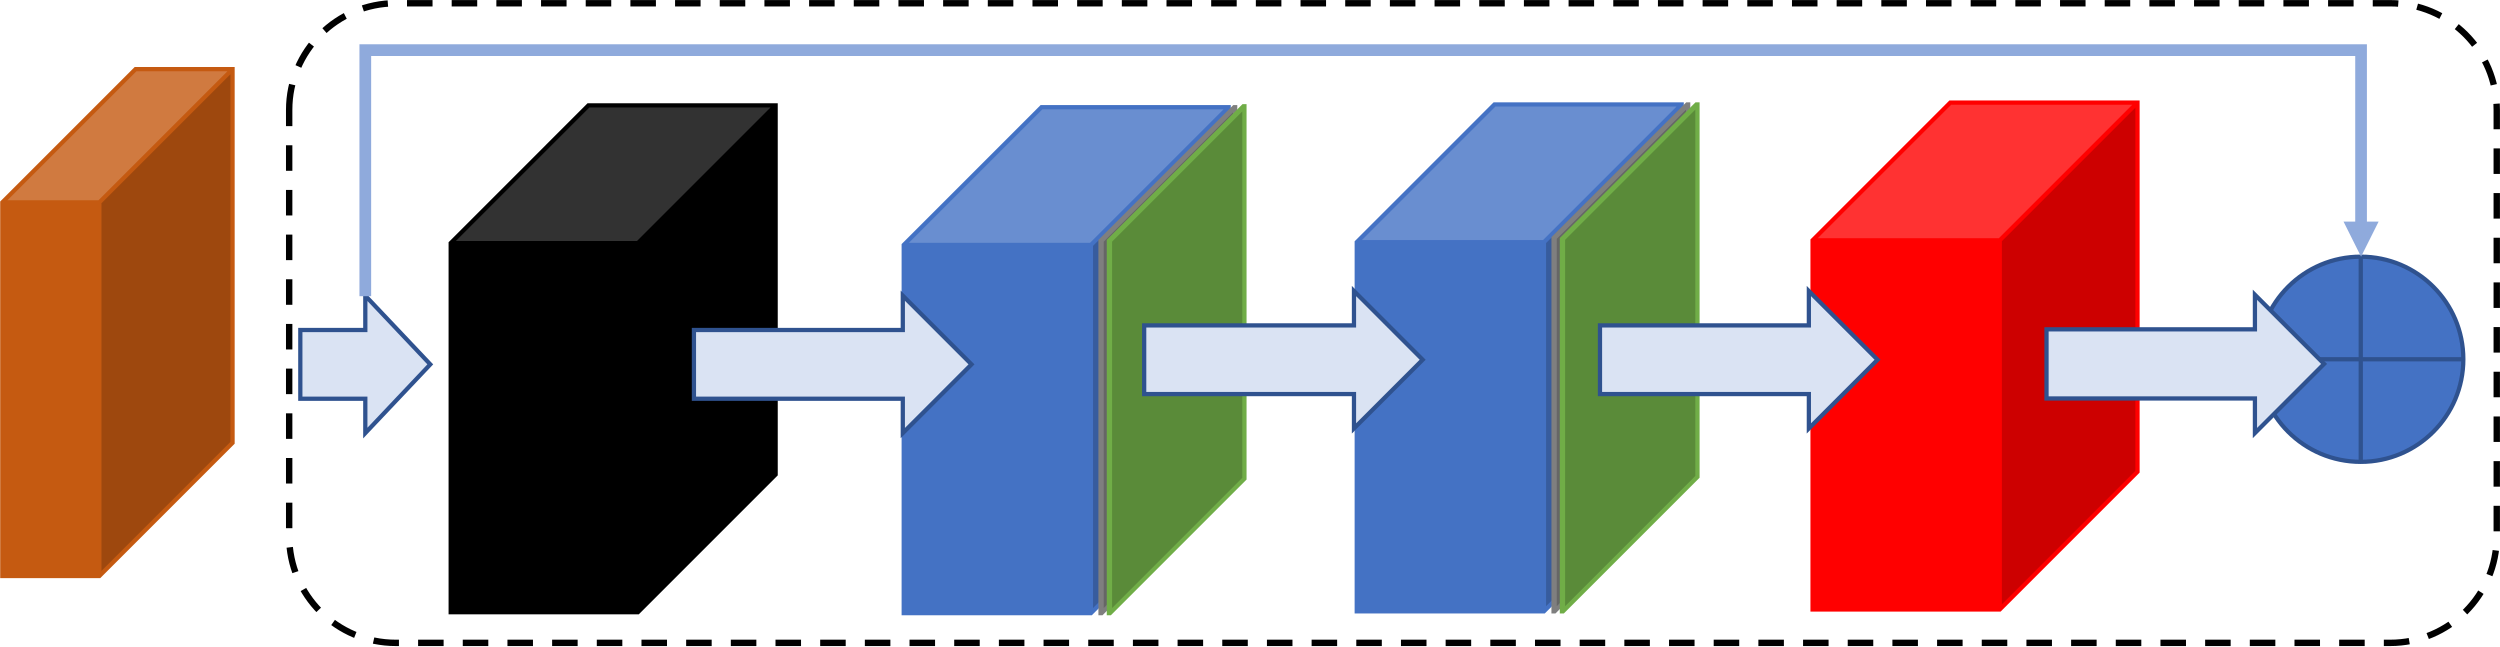
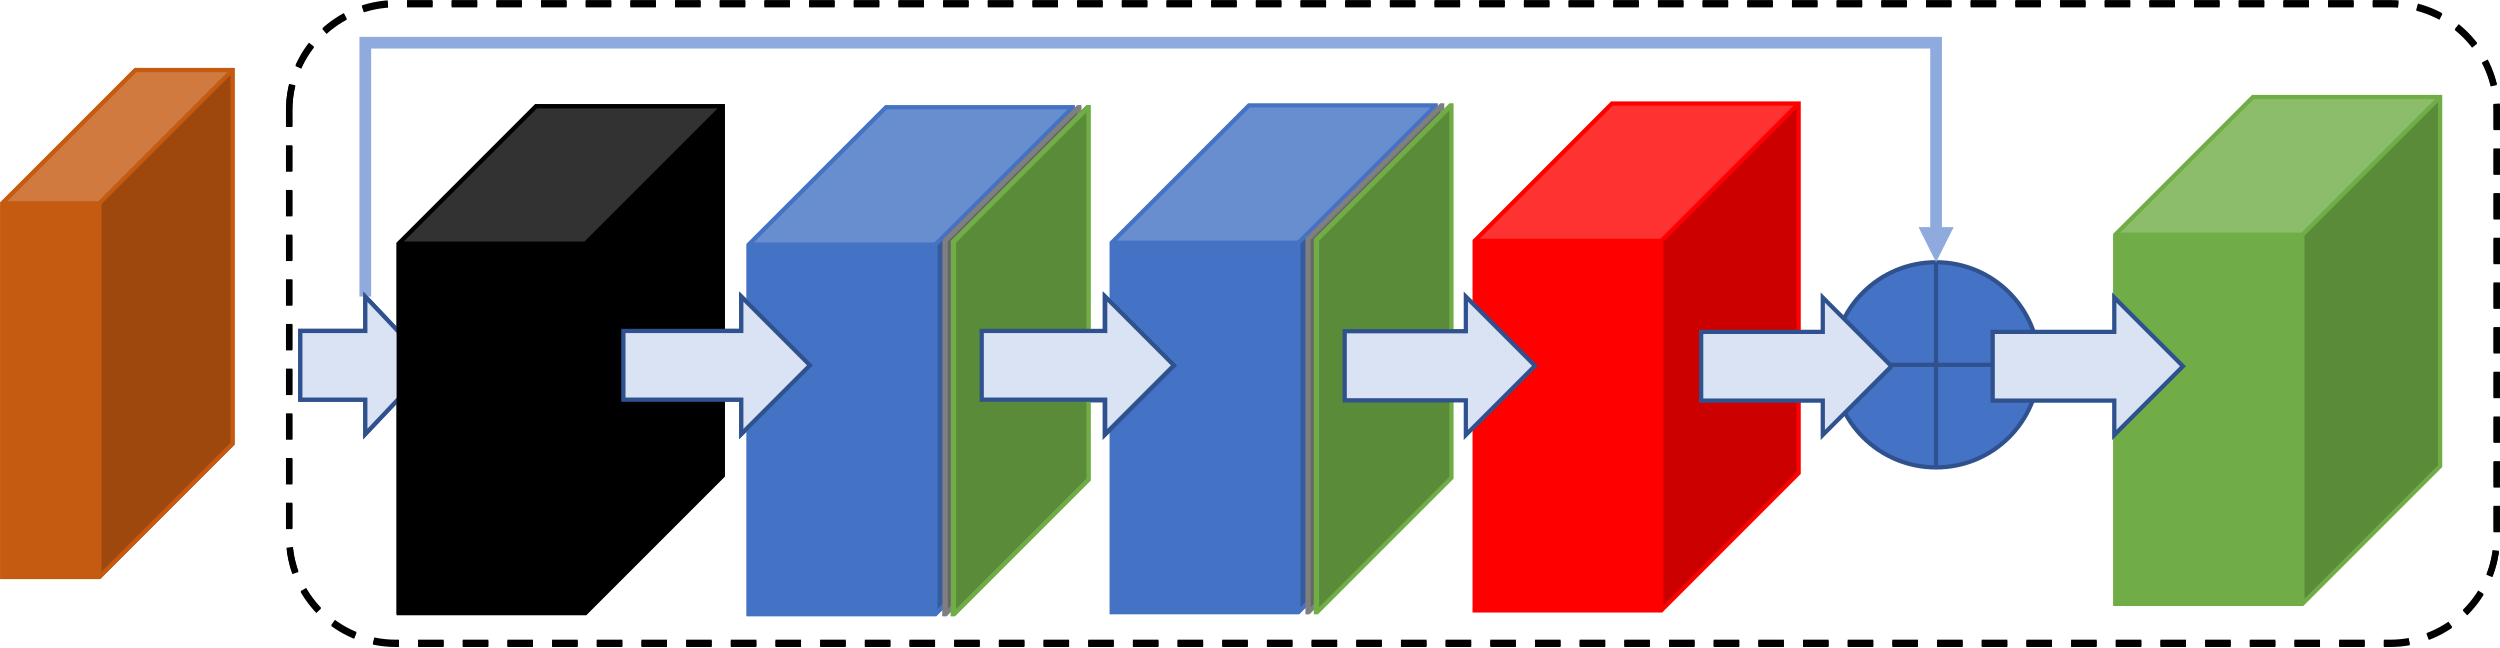
- <svg xmlns="http://www.w3.org/2000/svg" width="2693" height="696" xml:space="preserve" overflow="hidden">
+ <svg xmlns="http://www.w3.org/2000/svg" width="2693" height="697" xml:space="preserve" overflow="hidden">
  <defs>
    <clipPath id="clip0">
-       <rect x="764" y="143" width="2693" height="696" />
+       <rect x="764" y="142" width="2693" height="697" />
    </clipPath>
  </defs>
-   <g clip-path="url(#clip0)" transform="translate(-764 -143)">
-     <path d="M3196.5 530C3196.5 468.972 3245.97 419.5 3307 419.5 3368.03 419.5 3417.5 468.972 3417.5 530 3417.5 591.027 3368.03 640.5 3307 640.5 3245.97 640.5 3196.5 591.027 3196.5 530Z" fill="#4472C4" fill-rule="evenodd" />
-     <path d="M3307 419.5 3307 640.5M3196.5 530 3417.5 530" stroke="#2F528F" stroke-width="4.583" stroke-miterlimit="8" fill="none" fill-rule="evenodd" />
-     <path d="M3196.5 530C3196.5 468.972 3245.97 419.5 3307 419.5 3368.03 419.5 3417.5 468.972 3417.5 530 3417.5 591.027 3368.03 640.5 3307 640.5 3245.97 640.5 3196.5 591.027 3196.5 530Z" stroke="#2F528F" stroke-width="4.583" stroke-miterlimit="8" fill="none" fill-rule="evenodd" />
-     <rect x="2716.5" y="401.872" width="201.628" height="397.628" fill="#FF0000" />
-     <path d="M2918.13 401.872 3066.5 253.5 3066.5 651.128 2918.13 799.5Z" fill="#CD0000" fill-rule="evenodd" />
-     <path d="M2716.5 401.872 2864.87 253.5 3066.5 253.5 2918.13 401.872Z" fill="#FF3232" fill-rule="evenodd" />
-     <path d="M2716.5 401.872 2864.87 253.5 3066.5 253.5 3066.5 651.128 2918.13 799.5 2716.5 799.5ZM2716.5 401.872 2918.13 401.872 3066.5 253.5M2918.13 401.872 2918.13 799.5" stroke="#FF0000" stroke-width="4.583" stroke-miterlimit="8" fill="none" fill-rule="evenodd" />
+   <g clip-path="url(#clip0)" transform="translate(-764 -142)">
+     <path d="M2738.5 535C2738.5 473.973 2788.2 424.5 2849.5 424.5 2910.8 424.5 2960.5 473.973 2960.5 535 2960.5 596.028 2910.8 645.5 2849.5 645.5 2788.2 645.5 2738.5 596.028 2738.5 535Z" fill="#4472C4" fill-rule="evenodd" />
+     <path d="M2849.5 424.5 2849.5 645.5M2738.5 535 2960.5 535" stroke="#2F528F" stroke-width="4.583" stroke-miterlimit="8" fill="none" fill-rule="evenodd" />
+     <path d="M2738.5 535C2738.5 473.973 2788.2 424.5 2849.5 424.5 2910.8 424.5 2960.5 473.973 2960.5 535 2960.5 596.028 2910.8 645.5 2849.5 645.5 2788.2 645.5 2738.5 596.028 2738.5 535Z" stroke="#2F528F" stroke-width="4.583" stroke-miterlimit="8" fill="none" fill-rule="evenodd" />
+     <rect x="2352.5" y="401.448" width="201.052" height="398.052" fill="#FF0000" />
+     <path d="M2553.55 401.448 2701.5 253.5 2701.5 651.552 2553.55 799.5Z" fill="#CD0000" fill-rule="evenodd" />
+     <path d="M2352.5 401.448 2500.45 253.5 2701.5 253.5 2553.55 401.448Z" fill="#FF3232" fill-rule="evenodd" />
+     <path d="M2352.5 401.448 2500.45 253.5 2701.5 253.5 2701.5 651.552 2553.55 799.5 2352.5 799.5ZM2352.5 401.448 2553.55 401.448 2701.5 253.5M2553.55 401.448 2553.55 799.5" stroke="#FF0000" stroke-width="4.583" stroke-miterlimit="8" fill="none" fill-rule="evenodd" />
    <rect x="766.5" y="360.998" width="104.502" height="402.502" fill="#C55A11" />
    <path d="M871.002 360.998 1014.5 217.5 1014.5 620.002 871.002 763.5Z" fill="#9E480E" fill-rule="evenodd" />
    <path d="M766.5 360.998 909.998 217.5 1014.5 217.5 871.002 360.998Z" fill="#D07A40" fill-rule="evenodd" />
    <path d="M766.5 360.998 909.998 217.5 1014.5 217.5 1014.5 620.002 871.002 763.5 766.5 763.5ZM766.5 360.998 871.002 360.998 1014.5 217.5M871.002 360.998 871.002 763.5" stroke="#C55A11" stroke-width="4.583" stroke-miterlimit="8" fill="none" fill-rule="evenodd" />
-     <rect x="1737.5" y="406.872" width="201.628" height="396.628" fill="#4472C4" />
-     <path d="M1939.13 406.872 2087.5 258.5 2087.5 655.128 1939.13 803.5Z" fill="#375C9E" fill-rule="evenodd" />
-     <path d="M1737.5 406.872 1885.87 258.5 2087.5 258.5 1939.13 406.872Z" fill="#698ED0" fill-rule="evenodd" />
-     <path d="M1737.5 406.872 1885.87 258.5 2087.5 258.5 2087.5 655.128 1939.13 803.5 1737.5 803.5ZM1737.5 406.872 1939.13 406.872 2087.5 258.5M1939.13 406.872 1939.13 803.5" stroke="#4472C4" stroke-width="4.583" stroke-miterlimit="8" fill="none" fill-rule="evenodd" />
-     <rect x="1949.5" y="402.361" width="1.138" height="401.139" fill="#7F7F7F" />
-     <path d="M1950.64 402.361 2094.5 258.5 2094.5 659.639 1950.64 803.5Z" fill="#666666" fill-rule="evenodd" />
-     <path d="M1949.5 402.361 2093.36 258.5 2094.5 258.5 1950.64 402.361Z" fill="#989898" fill-rule="evenodd" />
-     <path d="M1949.5 402.361 2093.36 258.5 2094.5 258.5 2094.5 659.639 1950.64 803.5 1949.5 803.5ZM1949.5 402.361 1950.64 402.361 2094.5 258.5M1950.64 402.361 1950.64 803.5" stroke="#7F7F7F" stroke-width="4.583" stroke-miterlimit="8" fill="none" fill-rule="evenodd" />
-     <rect x="1958.5" y="402.354" width="1.146" height="401.146" fill="#70AD47" />
-     <path d="M1959.65 402.354 2104.5 257.5 2104.5 658.646 1959.65 803.5Z" fill="#5A8B39" fill-rule="evenodd" />
-     <path d="M1958.5 402.354 2103.35 257.5 2104.5 257.5 1959.65 402.354Z" fill="#8CBD6B" fill-rule="evenodd" />
-     <path d="M1958.5 402.354 2103.35 257.5 2104.5 257.5 2104.5 658.646 1959.65 803.5 1958.5 803.5ZM1958.5 402.354 1959.65 402.354 2104.5 257.5M1959.65 402.354 1959.65 803.5" stroke="#70AD47" stroke-width="4.583" stroke-miterlimit="8" fill="none" fill-rule="evenodd" />
-     <rect x="2225.5" y="403.872" width="201.628" height="397.628" fill="#4472C4" />
-     <path d="M2427.13 403.872 2575.5 255.5 2575.5 653.128 2427.13 801.5Z" fill="#375C9E" fill-rule="evenodd" />
-     <path d="M2225.5 403.872 2373.87 255.5 2575.5 255.5 2427.13 403.872Z" fill="#698ED0" fill-rule="evenodd" />
-     <path d="M2225.5 403.872 2373.87 255.5 2575.5 255.5 2575.5 653.128 2427.13 801.5 2225.5 801.5ZM2225.5 403.872 2427.13 403.872 2575.5 255.5M2427.13 403.872 2427.13 801.5" stroke="#4472C4" stroke-width="4.583" stroke-miterlimit="8" fill="none" fill-rule="evenodd" />
-     <rect x="2437.5" y="399.362" width="1.138" height="402.138" fill="#7F7F7F" />
-     <path d="M2438.64 399.362 2582.5 255.5 2582.5 657.638 2438.64 801.5Z" fill="#666666" fill-rule="evenodd" />
-     <path d="M2437.5 399.362 2581.36 255.5 2582.5 255.5 2438.64 399.362Z" fill="#989898" fill-rule="evenodd" />
-     <path d="M2437.5 399.362 2581.36 255.5 2582.5 255.5 2582.5 657.638 2438.64 801.5 2437.5 801.5ZM2437.5 399.362 2438.64 399.362 2582.5 255.5M2438.64 399.362 2438.64 801.5" stroke="#7F7F7F" stroke-width="4.583" stroke-miterlimit="8" fill="none" fill-rule="evenodd" />
-     <rect x="2446.5" y="400.354" width="1.146" height="401.146" fill="#70AD47" />
-     <path d="M2447.65 400.354 2592.5 255.5 2592.5 656.646 2447.65 801.5Z" fill="#5A8B39" fill-rule="evenodd" />
-     <path d="M2446.5 400.354 2591.35 255.5 2592.5 255.5 2447.65 400.354Z" fill="#8CBD6B" fill-rule="evenodd" />
-     <path d="M2446.5 400.354 2591.35 255.5 2592.5 255.5 2592.5 656.646 2447.65 801.5 2446.5 801.5ZM2446.5 400.354 2447.65 400.354 2592.5 255.5M2447.65 400.354 2447.65 801.5" stroke="#70AD47" stroke-width="4.583" stroke-miterlimit="8" fill="none" fill-rule="evenodd" />
-     <path d="M1996.5 493.5 2222.5 493.5 2222.5 456.5 2296.5 530.5 2222.5 604.5 2222.5 567.5 1996.5 567.5Z" stroke="#2F528F" stroke-width="4.583" stroke-miterlimit="8" fill="#DAE3F3" fill-rule="evenodd" />
-     <path d="M2487.5 493.5 2712.5 493.5 2712.5 456.5 2786.5 530.5 2712.5 604.5 2712.5 567.5 2487.5 567.5Z" stroke="#2F528F" stroke-width="4.583" stroke-miterlimit="8" fill="#DAE3F3" fill-rule="evenodd" />
-     <path d="M2968.5 497.75 3193 497.75 3193 460.5 3267.5 535 3193 609.5 3193 572.25 2968.5 572.25Z" stroke="#2F528F" stroke-width="4.583" stroke-miterlimit="8" fill="#DAE3F3" fill-rule="evenodd" />
+     <rect x="1570.5" y="406.448" width="201.052" height="397.052" fill="#4472C4" />
+     <path d="M1771.55 406.448 1919.5 258.5 1919.5 655.552 1771.55 803.5Z" fill="#375C9E" fill-rule="evenodd" />
+     <path d="M1570.5 406.448 1718.45 258.5 1919.5 258.5 1771.55 406.448Z" fill="#698ED0" fill-rule="evenodd" />
+     <path d="M1570.5 406.448 1718.45 258.5 1919.5 258.5 1919.5 655.552 1771.55 803.5 1570.5 803.5ZM1570.5 406.448 1771.55 406.448 1919.5 258.5M1771.55 406.448 1771.55 803.5" stroke="#4472C4" stroke-width="4.583" stroke-miterlimit="8" fill="none" fill-rule="evenodd" />
+     <rect x="1781.5" y="402.361" width="1.138" height="401.139" fill="#7F7F7F" />
+     <path d="M1782.64 402.361 1926.5 258.5 1926.5 659.639 1782.64 803.5Z" fill="#666666" fill-rule="evenodd" />
+     <path d="M1781.5 402.361 1925.36 258.5 1926.5 258.5 1782.64 402.361Z" fill="#989898" fill-rule="evenodd" />
+     <path d="M1781.5 402.361 1925.36 258.5 1926.5 258.5 1926.5 659.639 1782.64 803.5 1781.5 803.5ZM1781.5 402.361 1782.64 402.361 1926.5 258.5M1782.64 402.361 1782.64 803.5" stroke="#7F7F7F" stroke-width="4.583" stroke-miterlimit="8" fill="none" fill-rule="evenodd" />
+     <rect x="1790.5" y="402.354" width="1.146" height="401.146" fill="#70AD47" />
+     <path d="M1791.65 402.354 1936.5 257.5 1936.5 658.646 1791.65 803.5Z" fill="#5A8B39" fill-rule="evenodd" />
+     <path d="M1790.5 402.354 1935.35 257.5 1936.5 257.5 1791.65 402.354Z" fill="#8CBD6B" fill-rule="evenodd" />
+     <path d="M1790.5 402.354 1935.35 257.5 1936.5 257.5 1936.5 658.646 1791.65 803.5 1790.5 803.5ZM1790.5 402.354 1791.65 402.354 1936.5 257.5M1791.65 402.354 1791.65 803.5" stroke="#70AD47" stroke-width="4.583" stroke-miterlimit="8" fill="none" fill-rule="evenodd" />
+     <rect x="1961.5" y="403.448" width="201.052" height="398.052" fill="#4472C4" />
+     <path d="M2162.55 403.448 2310.5 255.5 2310.5 653.552 2162.55 801.5Z" fill="#375C9E" fill-rule="evenodd" />
+     <path d="M1961.5 403.448 2109.45 255.5 2310.5 255.5 2162.55 403.448Z" fill="#698ED0" fill-rule="evenodd" />
+     <path d="M1961.5 403.448 2109.45 255.5 2310.5 255.5 2310.5 653.552 2162.55 801.5 1961.5 801.5ZM1961.5 403.448 2162.55 403.448 2310.5 255.5M2162.55 403.448 2162.55 801.5" stroke="#4472C4" stroke-width="4.583" stroke-miterlimit="8" fill="none" fill-rule="evenodd" />
+     <rect x="2172.5" y="399.362" width="1.138" height="402.138" fill="#7F7F7F" />
+     <path d="M2173.64 399.362 2317.5 255.5 2317.5 657.638 2173.64 801.5Z" fill="#666666" fill-rule="evenodd" />
+     <path d="M2172.5 399.362 2316.36 255.5 2317.5 255.5 2173.64 399.362Z" fill="#989898" fill-rule="evenodd" />
+     <path d="M2172.5 399.362 2316.36 255.5 2317.5 255.5 2317.5 657.638 2173.64 801.5 2172.5 801.5ZM2172.5 399.362 2173.64 399.362 2317.5 255.5M2173.64 399.362 2173.64 801.5" stroke="#7F7F7F" stroke-width="4.583" stroke-miterlimit="8" fill="none" fill-rule="evenodd" />
+     <rect x="2181.5" y="400.354" width="1.146" height="401.147" fill="#70AD47" />
+     <path d="M2182.65 400.354 2327.5 255.5 2327.5 656.646 2182.65 801.5Z" fill="#5A8B39" fill-rule="evenodd" />
+     <path d="M2181.5 400.354 2326.35 255.5 2327.5 255.5 2182.65 400.354Z" fill="#8CBD6B" fill-rule="evenodd" />
+     <path d="M2181.5 400.354 2326.35 255.5 2327.5 255.5 2327.5 656.646 2182.65 801.5 2181.5 801.5ZM2181.5 400.354 2182.65 400.354 2327.5 255.5M2182.65 400.354 2182.65 801.5" stroke="#70AD47" stroke-width="4.583" stroke-miterlimit="8" fill="none" fill-rule="evenodd" />
+     <path d="M1821.5 498.75 1954 498.75 1954 461.5 2028.5 536 1954 610.5 1954 573.25 1821.5 573.25Z" stroke="#2F528F" stroke-width="4.583" stroke-miterlimit="8" fill="#DAE3F3" fill-rule="evenodd" />
+     <path d="M2212.5 498.75 2343 498.75 2343 461.5 2417.5 536 2343 610.5 2343 573.25 2212.5 573.25Z" stroke="#2F528F" stroke-width="4.583" stroke-miterlimit="8" fill="#DAE3F3" fill-rule="evenodd" />
+     <path d="M2596.5 499.5 2727.5 499.5 2727.5 462.5 2801.5 536.5 2727.5 610.5 2727.5 573.5 2596.5 573.5Z" stroke="#2F528F" stroke-width="4.583" stroke-miterlimit="8" fill="#DAE3F3" fill-rule="evenodd" />
    <path d="M1087.5 498.5 1157.5 498.5 1157.5 461.5 1227.5 535.5 1157.5 609.5 1157.5 572.5 1087.5 572.5Z" stroke="#2F528F" stroke-width="4.583" stroke-miterlimit="8" fill="#DAE3F3" fill-rule="evenodd" />
-     <path d="M1151.2 462.083 1151.2 190.699 3313.64 190.699 3313.64 387.99 3301.04 387.99 3301.04 197.001 3307.34 203.303 1157.5 203.303 1163.8 197.001 1163.8 462.083ZM3326.25 381.688 3307.34 419.5 3288.44 381.688Z" fill="#8FAADC" />
+     <path d="M1151.2 461.399 1151.2 181.698 2855.85 181.698 2855.85 392.99 2843.25 392.99 2843.25 188 2849.55 194.303 1157.5 194.303 1163.8 188 1163.8 461.399ZM2868.46 386.688 2849.55 424.5 2830.64 386.688Z" fill="#8FAADC" />
    <path d="M1075.5 261.335C1075.5 197.914 1126.91 146.5 1190.34 146.5L3338.67 146.5C3402.09 146.5 3453.5 197.914 3453.5 261.335L3453.5 720.665C3453.5 784.087 3402.09 835.5 3338.67 835.5L1190.34 835.5C1126.91 835.5 1075.5 784.087 1075.5 720.665Z" stroke="#000000" stroke-width="6.875" stroke-miterlimit="8" stroke-dasharray="27.5 20.625" fill="none" fill-rule="evenodd" />
-     <rect x="1249.5" y="404.872" width="201.628" height="397.628" />
-     <path d="M1451.13 404.872 1599.5 256.5 1599.5 654.128 1451.13 802.5Z" fill-rule="evenodd" />
-     <path d="M1249.5 404.872 1397.87 256.5 1599.5 256.5 1451.13 404.872Z" fill="#323232" fill-rule="evenodd" />
-     <path d="M1249.5 404.872 1397.87 256.5 1599.5 256.5 1599.5 654.128 1451.13 802.5 1249.5 802.5ZM1249.5 404.872 1451.13 404.872 1599.5 256.5M1451.13 404.872 1451.13 802.5" stroke="#000000" stroke-width="4.583" stroke-miterlimit="8" fill="none" fill-rule="evenodd" />
-     <path d="M1511.5 498.5 1736.5 498.5 1736.5 461.5 1810.5 535.5 1736.5 609.5 1736.5 572.5 1511.5 572.5Z" stroke="#2F528F" stroke-width="4.583" stroke-miterlimit="8" fill="#DAE3F3" fill-rule="evenodd" />
+     <rect x="1193.5" y="404.448" width="201.052" height="398.052" />
+     <path d="M1394.55 404.448 1542.5 256.5 1542.5 654.552 1394.55 802.5Z" fill-rule="evenodd" />
+     <path d="M1193.5 404.448 1341.45 256.5 1542.5 256.5 1394.55 404.448Z" fill="#323232" fill-rule="evenodd" />
+     <path d="M1193.5 404.448 1341.45 256.5 1542.5 256.5 1542.5 654.552 1394.55 802.5 1193.5 802.5ZM1193.5 404.448 1394.55 404.448 1542.5 256.5M1394.55 404.448 1394.55 802.5" stroke="#000000" stroke-width="4.583" stroke-miterlimit="8" fill="none" fill-rule="evenodd" />
+     <path d="M1435.5 498.5 1562.5 498.5 1562.5 461.5 1636.5 535.5 1562.5 609.5 1562.5 572.5 1435.5 572.5Z" stroke="#2F528F" stroke-width="4.583" stroke-miterlimit="8" fill="#DAE3F3" fill-rule="evenodd" />
+     <rect x="766.5" y="360.998" width="104.502" height="402.502" fill="#C55A11" />
+     <path d="M871.002 360.998 1014.5 217.5 1014.5 620.002 871.002 763.5Z" fill="#9E480E" fill-rule="evenodd" />
+     <path d="M766.5 360.998 909.998 217.5 1014.5 217.5 871.002 360.998Z" fill="#D07A40" fill-rule="evenodd" />
+     <path d="M766.5 360.998 909.998 217.5 1014.5 217.5 1014.5 620.002 871.002 763.5 766.5 763.5ZM766.5 360.998 871.002 360.998 1014.5 217.5M871.002 360.998 871.002 763.5" stroke="#C55A11" stroke-width="4.583" stroke-miterlimit="8" fill="none" fill-rule="evenodd" />
+     <rect x="1570.5" y="405.448" width="201.051" height="398.052" fill="#4472C4" />
+     <path d="M1771.55 405.448 1919.5 257.5 1919.5 655.552 1771.55 803.5Z" fill="#375C9E" fill-rule="evenodd" />
+     <path d="M1570.5 405.448 1718.45 257.5 1919.5 257.5 1771.55 405.448Z" fill="#698ED0" fill-rule="evenodd" />
+     <path d="M1570.5 405.448 1718.45 257.5 1919.5 257.5 1919.5 655.552 1771.55 803.5 1570.5 803.5ZM1570.5 405.448 1771.55 405.448 1919.5 257.5M1771.55 405.448 1771.55 803.5" stroke="#4472C4" stroke-width="4.583" stroke-miterlimit="8" fill="none" fill-rule="evenodd" />
+     <rect x="1781.5" y="401.362" width="1.138" height="402.138" fill="#7F7F7F" />
+     <path d="M1782.64 401.362 1926.5 257.5 1926.5 659.638 1782.64 803.5Z" fill="#666666" fill-rule="evenodd" />
+     <path d="M1781.5 401.362 1925.36 257.5 1926.5 257.5 1782.64 401.362Z" fill="#989898" fill-rule="evenodd" />
+     <path d="M1781.5 401.362 1925.36 257.5 1926.5 257.5 1926.5 659.638 1782.64 803.5 1781.5 803.5ZM1781.5 401.362 1782.64 401.362 1926.5 257.5M1782.64 401.362 1782.64 803.5" stroke="#7F7F7F" stroke-width="4.583" stroke-miterlimit="8" fill="none" fill-rule="evenodd" />
+     <rect x="1790.5" y="402.354" width="1.146" height="401.146" fill="#70AD47" />
+     <path d="M1791.65 402.354 1936.5 257.5 1936.5 658.646 1791.65 803.5Z" fill="#5A8B39" fill-rule="evenodd" />
+     <path d="M1790.5 402.354 1935.35 257.5 1936.5 257.5 1791.65 402.354Z" fill="#8CBD6B" fill-rule="evenodd" />
+     <path d="M1790.5 402.354 1935.35 257.5 1936.5 257.5 1936.5 658.646 1791.65 803.5 1790.5 803.5ZM1790.5 402.354 1791.65 402.354 1936.5 257.5M1791.65 402.354 1791.65 803.5" stroke="#70AD47" stroke-width="4.583" stroke-miterlimit="8" fill="none" fill-rule="evenodd" />
+     <path d="M1821.5 498.5 1954.5 498.5 1954.5 461.5 2028.5 535.5 1954.5 609.5 1954.5 572.5 1821.5 572.5Z" stroke="#2F528F" stroke-width="4.583" stroke-miterlimit="8" fill="#DAE3F3" fill-rule="evenodd" />
+     <path d="M1087.5 498.5 1157.5 498.5 1157.5 461.5 1227.5 535.5 1157.5 609.5 1157.5 572.5 1087.5 572.5Z" stroke="#2F528F" stroke-width="4.583" stroke-miterlimit="8" fill="#DAE3F3" fill-rule="evenodd" />
+     <path d="M1075.5 260.335C1075.5 196.914 1126.91 145.5 1190.34 145.5L3338.67 145.5C3402.09 145.5 3453.5 196.914 3453.5 260.335L3453.5 719.665C3453.5 783.087 3402.09 834.5 3338.67 834.5L1190.34 834.5C1126.91 834.5 1075.5 783.087 1075.5 719.665Z" stroke="#000000" stroke-width="6.875" stroke-miterlimit="8" stroke-dasharray="27.5 20.625" fill="none" fill-rule="evenodd" />
+     <rect x="1193.5" y="404.448" width="201.052" height="397.052" />
+     <path d="M1394.55 404.448 1542.5 256.5 1542.5 653.552 1394.55 801.5Z" fill-rule="evenodd" />
+     <path d="M1193.5 404.448 1341.45 256.5 1542.5 256.5 1394.55 404.448Z" fill="#323232" fill-rule="evenodd" />
+     <path d="M1193.5 404.448 1341.45 256.5 1542.5 256.5 1542.5 653.552 1394.55 801.5 1193.5 801.5ZM1193.5 404.448 1394.55 404.448 1542.5 256.5M1394.55 404.448 1394.55 801.5" stroke="#000000" stroke-width="4.583" stroke-miterlimit="8" fill="none" fill-rule="evenodd" />
+     <path d="M1435.5 498.5 1562.5 498.5 1562.5 461.5 1636.5 535.5 1562.5 609.5 1562.5 572.5 1435.5 572.5Z" stroke="#2F528F" stroke-width="4.583" stroke-miterlimit="8" fill="#DAE3F3" fill-rule="evenodd" />
+     <rect x="3042.5" y="394.872" width="201.628" height="397.628" fill="#70AD47" />
+     <path d="M3244.13 394.872 3392.5 246.5 3392.5 644.128 3244.13 792.5Z" fill="#5A8B39" fill-rule="evenodd" />
+     <path d="M3042.5 394.872 3190.87 246.5 3392.5 246.5 3244.13 394.872Z" fill="#8CBD6B" fill-rule="evenodd" />
+     <path d="M3042.5 394.872 3190.87 246.5 3392.5 246.5 3392.5 644.128 3244.13 792.5 3042.5 792.5ZM3042.5 394.872 3244.13 394.872 3392.5 246.5M3244.13 394.872 3244.13 792.5" stroke="#70AD47" stroke-width="4.583" stroke-miterlimit="8" fill="none" fill-rule="evenodd" />
+     <path d="M2910.5 499.5 3041.5 499.5 3041.5 462.5 3115.5 536.5 3041.5 610.5 3041.5 573.5 2910.5 573.5Z" stroke="#2F528F" stroke-width="4.583" stroke-miterlimit="8" fill="#DAE3F3" fill-rule="evenodd" />
  </g>
</svg>
